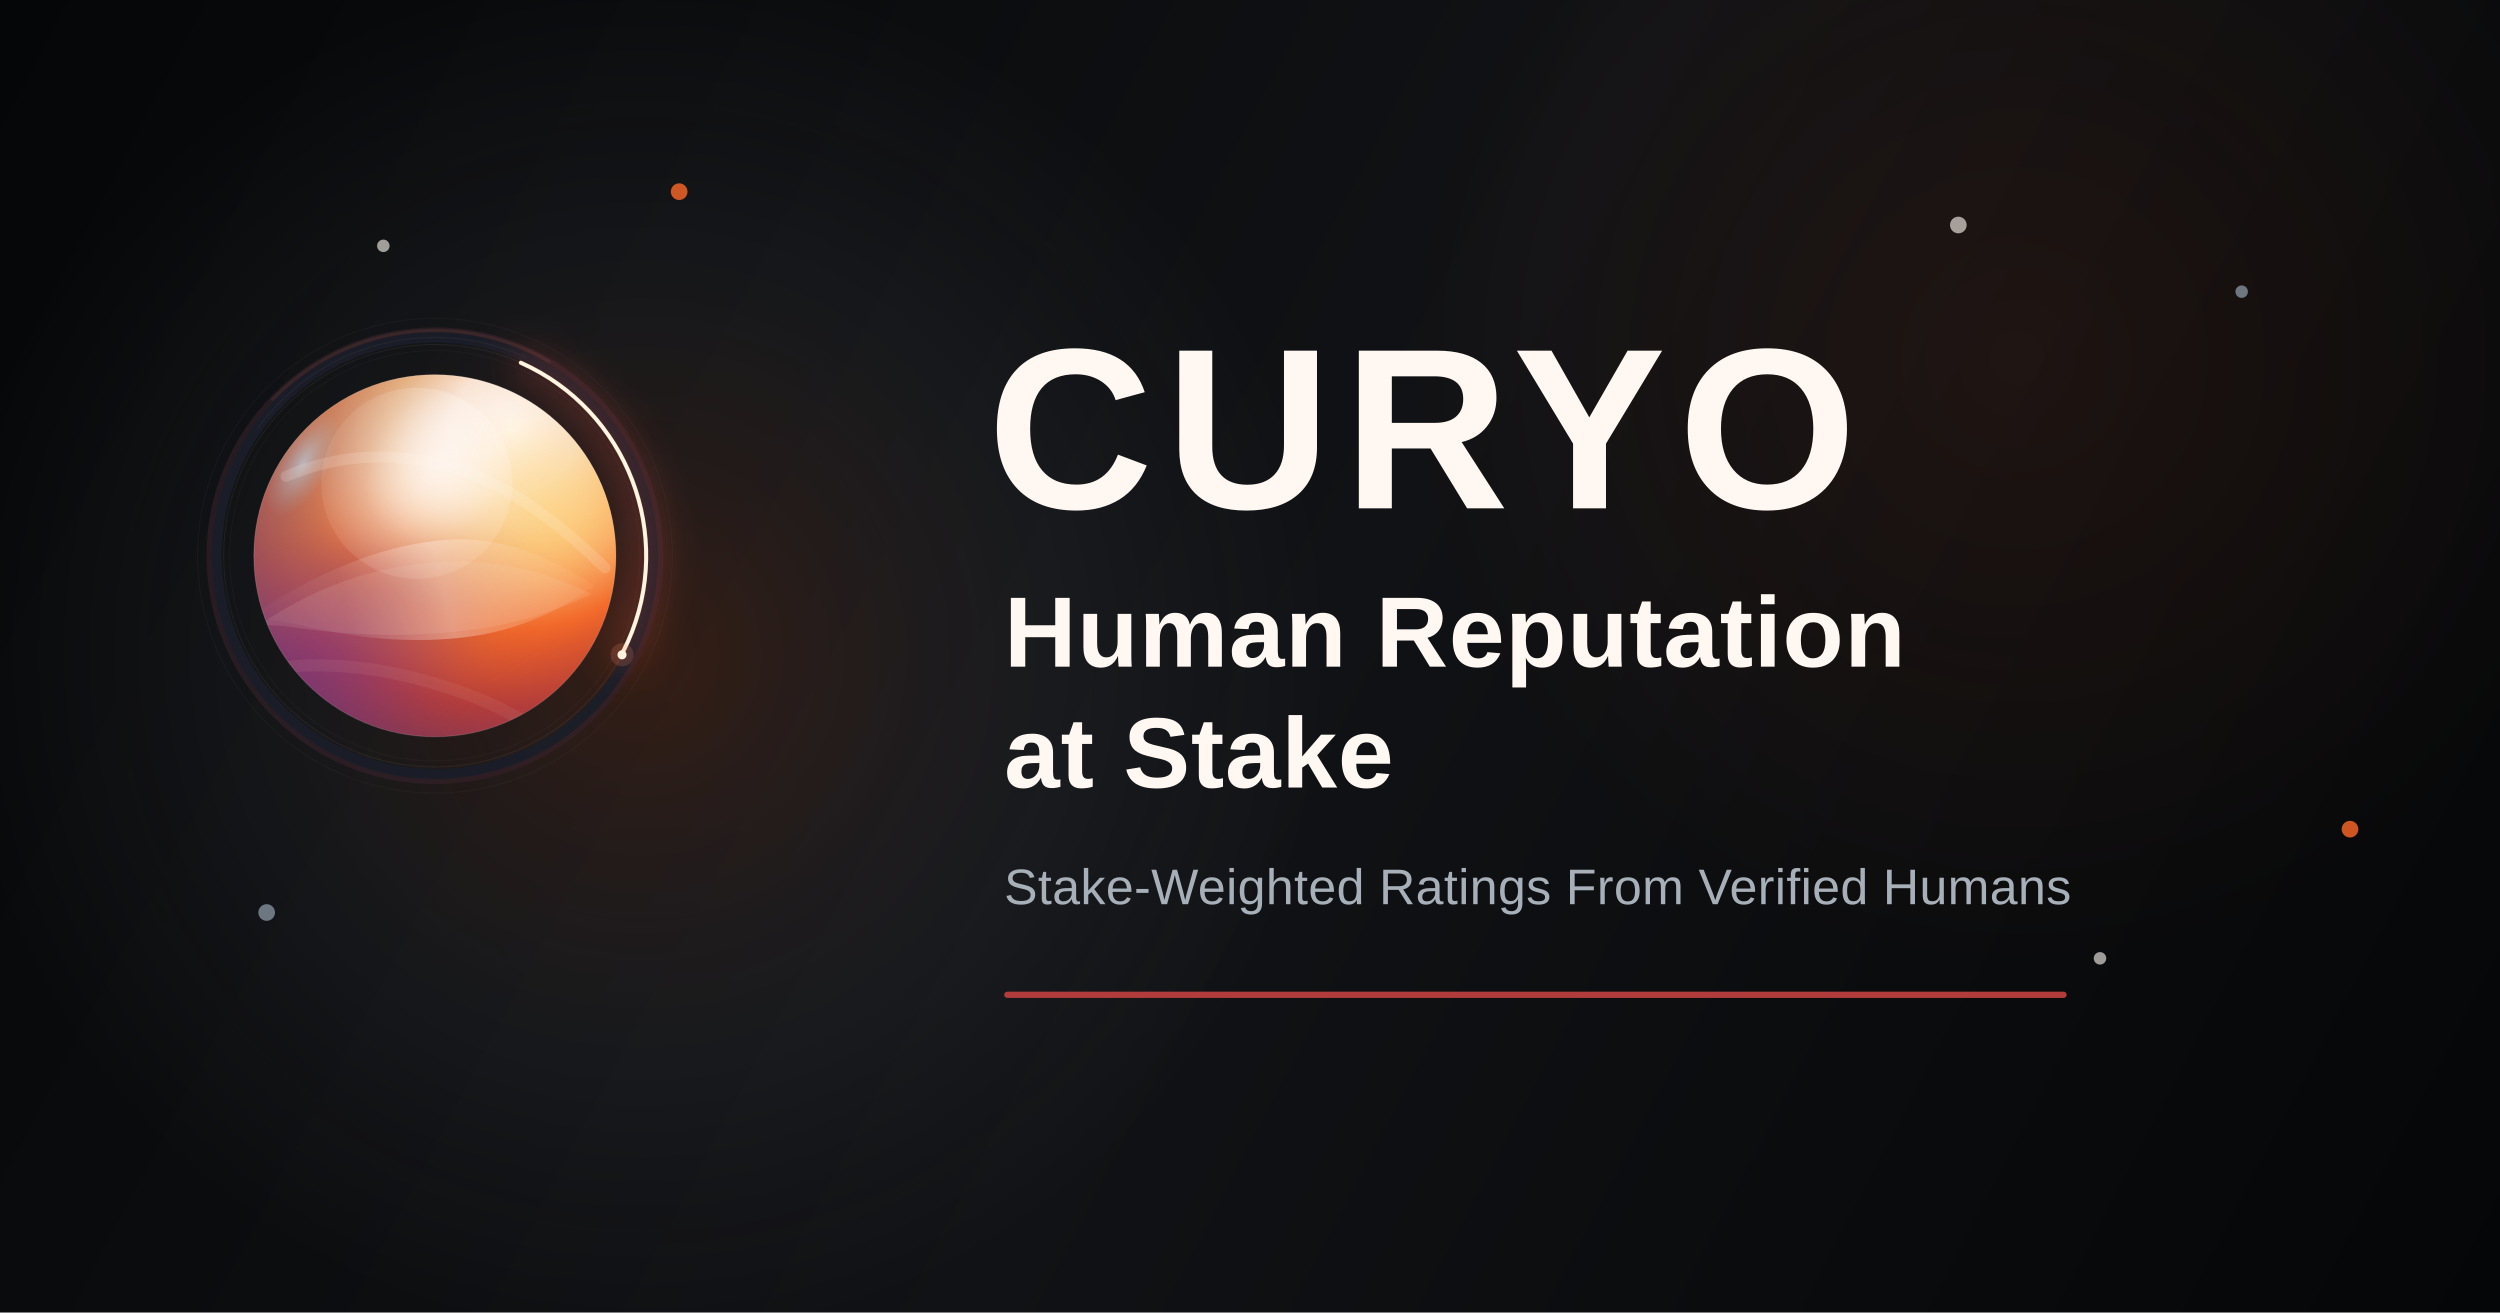
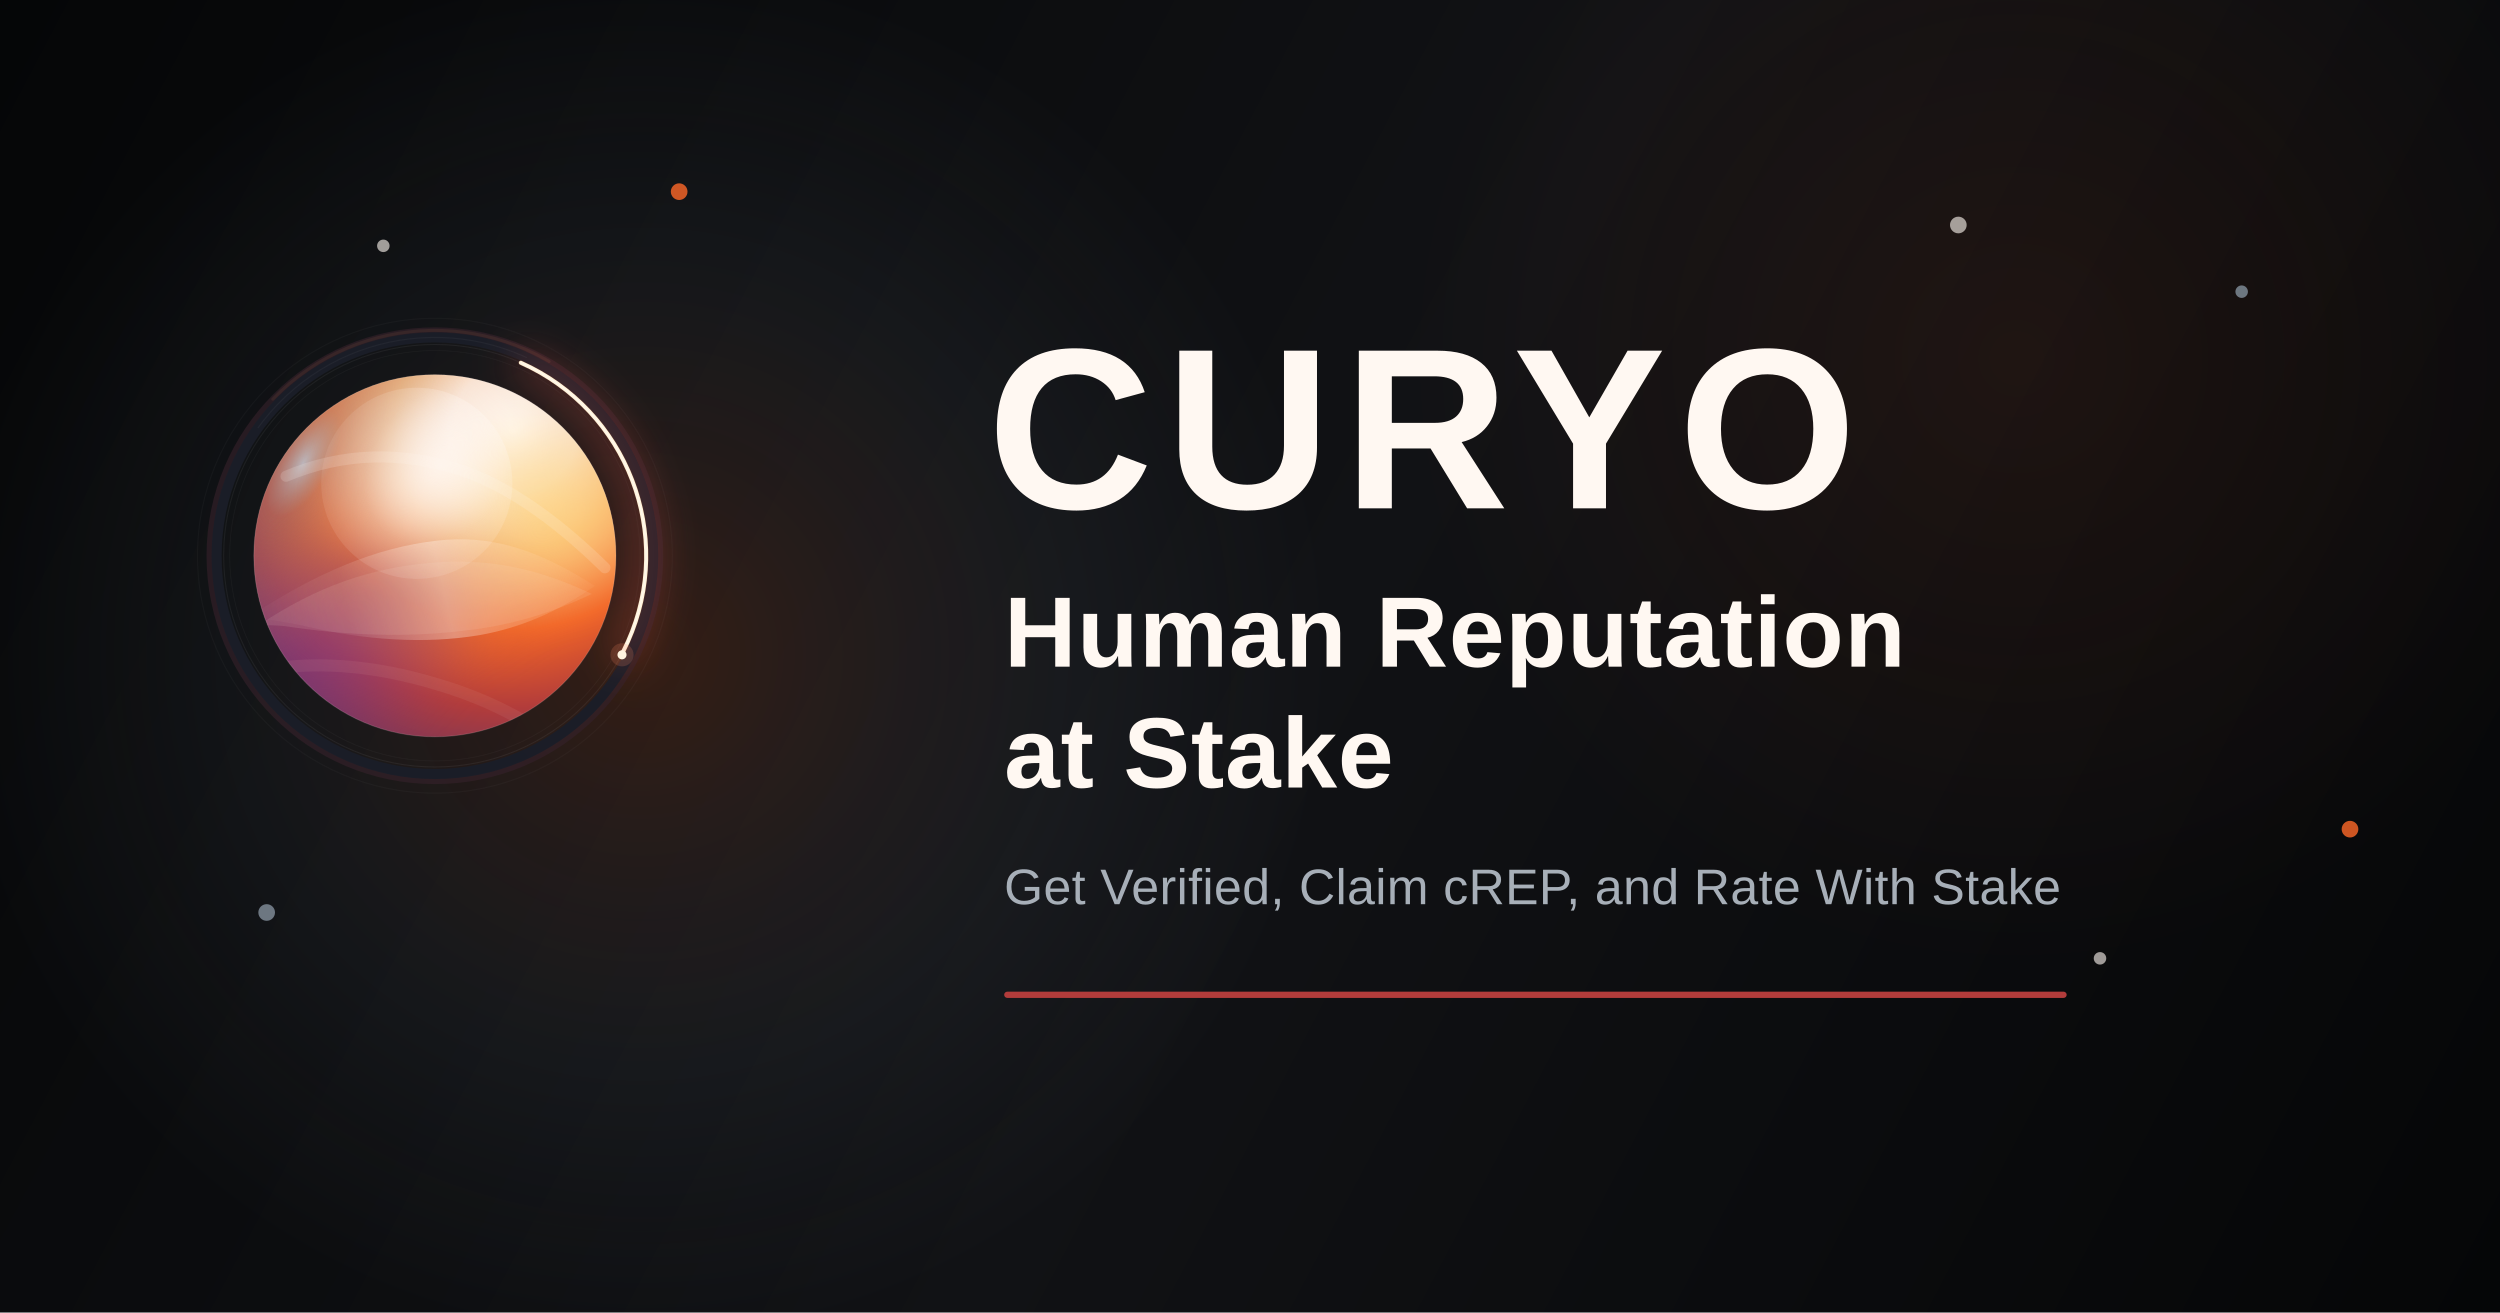
<svg xmlns="http://www.w3.org/2000/svg" viewBox="0 0 1200 630" width="1200" height="630" fill="none">
  <defs>
    <linearGradient id="card-bg" x1="0" y1="0" x2="1200" y2="630" gradientUnits="userSpaceOnUse">
      <stop offset="0%" stop-color="#050607" />
      <stop offset="52%" stop-color="#111215" />
      <stop offset="100%" stop-color="#050607" />
    </linearGradient>
    <radialGradient id="card-left-glow" cx="308" cy="314" r="332" gradientUnits="userSpaceOnUse">
      <stop offset="0%" stop-color="#F26426" stop-opacity="0.18" />
      <stop offset="60%" stop-color="#7E8996" stop-opacity="0.08" />
      <stop offset="100%" stop-color="#7E8996" stop-opacity="0" />
    </radialGradient>
    <radialGradient id="card-right-glow" cx="968" cy="172" r="294" gradientUnits="userSpaceOnUse">
      <stop offset="0%" stop-color="#F26426" stop-opacity="0.08" />
      <stop offset="100%" stop-color="#F26426" stop-opacity="0" />
    </radialGradient>
    <radialGradient id="orb-base" cx="0" cy="0" r="1" gradientUnits="userSpaceOnUse" gradientTransform="translate(856 450) rotate(136) scale(720 702)">
      <stop stop-color="#FFF8F2" />
      <stop offset="0.18" stop-color="#F8E1D0" />
      <stop offset="0.34" stop-color="#F7B070" />
      <stop offset="0.56" stop-color="#F26426" />
      <stop offset="0.78" stop-color="#B23C3B" />
      <stop offset="1" stop-color="#6A345F" />
    </radialGradient>
    <radialGradient id="orb-rim" cx="0" cy="0" r="1" gradientUnits="userSpaceOnUse" gradientTransform="translate(438 516) rotate(30) scale(240 540)">
      <stop stop-color="#AFC5D7" stop-opacity="0.82" />
      <stop offset="0.22" stop-color="#7E8996" stop-opacity="0.34" />
      <stop offset="1" stop-color="#7E8996" stop-opacity="0" />
    </radialGradient>
    <radialGradient id="soft-white" cx="0" cy="0" r="1" gradientUnits="userSpaceOnUse" gradientTransform="translate(710 520) rotate(128) scale(330 260)">
      <stop stop-color="#FFF8F3" stop-opacity="0.74" />
      <stop offset="0.52" stop-color="#FFF8F3" stop-opacity="0.2" />
      <stop offset="1" stop-color="#FFF8F3" stop-opacity="0" />
    </radialGradient>
    <radialGradient id="gold-bloom" cx="0" cy="0" r="1" gradientUnits="userSpaceOnUse" gradientTransform="translate(930 612) rotate(166) scale(270 220)">
      <stop stop-color="#FFD77E" stop-opacity="0.82" />
      <stop offset="1" stop-color="#FFD77E" stop-opacity="0" />
    </radialGradient>
    <radialGradient id="violet-pocket" cx="0" cy="0" r="1" gradientUnits="userSpaceOnUse" gradientTransform="translate(500 866) rotate(-26) scale(334 244)">
      <stop stop-color="#6B37A5" stop-opacity="0.54" />
      <stop offset="1" stop-color="#6B37A5" stop-opacity="0" />
    </radialGradient>
    <radialGradient id="ember-pocket" cx="0" cy="0" r="1" gradientUnits="userSpaceOnUse" gradientTransform="translate(620 760) rotate(8) scale(320 180)">
      <stop stop-color="#8C4A53" stop-opacity="0.36" />
      <stop offset="0.58" stop-color="#C46A4A" stop-opacity="0.22" />
      <stop offset="1" stop-color="#C46A4A" stop-opacity="0" />
    </radialGradient>
    <linearGradient id="fold-sheen" x1="290" y1="820" x2="1036" y2="650" gradientUnits="userSpaceOnUse">
      <stop stop-color="#FFF7F0" stop-opacity="0" />
      <stop offset="0.3" stop-color="#FFF7F0" stop-opacity="0.08" />
      <stop offset="0.56" stop-color="#FFF7F0" stop-opacity="0.34" />
      <stop offset="0.82" stop-color="#FFD7B2" stop-opacity="0.18" />
      <stop offset="1" stop-color="#FFD7B2" stop-opacity="0" />
    </linearGradient>
    <linearGradient id="flare-gradient" x1="860" y1="260" x2="1050" y2="736" gradientUnits="userSpaceOnUse">
      <stop stop-color="#F45C4D" />
      <stop offset="0.24" stop-color="#FF8A5D" />
      <stop offset="0.56" stop-color="#FFC37A" />
      <stop offset="0.82" stop-color="#FFE1A7" />
      <stop offset="1" stop-color="#FFF4DB" />
    </linearGradient>
    <linearGradient id="flare-core" x1="870" y1="280" x2="1036" y2="716" gradientUnits="userSpaceOnUse">
      <stop stop-color="#FF9E78" />
      <stop offset="0.48" stop-color="#FFF0CF" />
      <stop offset="1" stop-color="#FFF8ED" />
    </linearGradient>
    <filter id="blur-40" x="0" y="0" width="1400" height="1400" filterUnits="userSpaceOnUse" color-interpolation-filters="sRGB">
      <feGaussianBlur stdDeviation="40" />
    </filter>
    <clipPath id="orb-clip">
      <circle cx="700" cy="700" r="360" />
    </clipPath>
    <symbol id="banner-mark" viewBox="0 0 1400 1400">
      <circle cx="700" cy="700" r="472" stroke="#FFFFFF" stroke-opacity="0.03" stroke-width="2" />
      <circle cx="700" cy="700" r="448" stroke="#342129" stroke-opacity="0.66" stroke-width="12" />
      <circle cx="700" cy="700" r="434" stroke="#1A1E28" stroke-opacity="0.96" stroke-width="20" />
      <circle cx="700" cy="700" r="420" stroke="#FFFFFF" stroke-opacity="0.055" stroke-width="2" />
      <circle cx="700" cy="700" r="408" stroke="#FFFFFF" stroke-opacity="0.038" stroke-width="1.4" />
      <circle cx="700" cy="700" r="448" stroke="#F3A16E" stroke-opacity="0.08" stroke-width="6" stroke-linecap="round" stroke-dasharray="598 2218" transform="rotate(-136 700 700)" />
      <circle cx="700" cy="700" r="434" stroke="#FFFFFF" stroke-opacity="0.04" stroke-width="2.2" stroke-linecap="round" stroke-dasharray="536 2130" transform="rotate(-136 700 700)" />
      <g filter="url(#blur-40)">
        <circle cx="700" cy="700" r="420" stroke="#F45C4D" stroke-opacity="0.54" stroke-width="28" stroke-linecap="round" stroke-dasharray="688 1952" transform="rotate(-66 700 700)" />
      </g>
      <circle cx="700" cy="700" r="420" stroke="#6D352A" stroke-opacity="0.42" stroke-width="10" stroke-linecap="round" stroke-dasharray="688 1952" transform="rotate(-66 700 700)" />
      <circle cx="700" cy="700" r="420" stroke="url(#flare-gradient)" stroke-width="8" stroke-linecap="round" stroke-dasharray="688 1952" transform="rotate(-66 700 700)" />
      <circle cx="700" cy="700" r="420" stroke="url(#flare-core)" stroke-width="2.4" stroke-linecap="round" stroke-dasharray="688 1952" transform="rotate(-66 700 700)" />
      <circle cx="1072" cy="897" r="23" fill="#FF8D65" fill-opacity="0.18" />
      <circle cx="1072" cy="897" r="9" fill="#FFF3DF" />
      <circle cx="700" cy="700" r="360" fill="url(#orb-base)" />
      <circle cx="700" cy="700" r="360" fill="url(#orb-rim)" />
      <g clip-path="url(#orb-clip)">
        <g filter="url(#blur-40)">
          <ellipse cx="672" cy="538" rx="280" ry="184" fill="url(#soft-white)" />
          <ellipse cx="930" cy="640" rx="246" ry="214" fill="url(#gold-bloom)" />
          <ellipse cx="508" cy="904" rx="286" ry="218" fill="url(#violet-pocket)" />
          <ellipse cx="662" cy="774" rx="316" ry="176" fill="url(#ember-pocket)" />
        </g>
        <path d="M330 822C464 734 582 684 704 670C810 658 902 686 1018 760C944 812 868 844 788 858C680 876 560 868 442 840C404 832 368 826 330 822Z" fill="url(#fold-sheen)" />
        <path d="M350 838C466 760 574 724 694 714C808 704 906 726 1012 776C932 814 852 838 766 848C642 864 520 858 402 840C384 838 366 838 350 838Z" fill="#F5E3D2" fill-opacity="0.11" />
        <path d="M404 542C518 494 634 492 752 530C842 560 938 626 1038 724" stroke="#FFF7F1" stroke-opacity="0.16" stroke-width="22" stroke-linecap="round" />
        <path d="M344 930C456 908 574 916 706 956C820 990 910 1040 988 1110" stroke="#E2B2A0" stroke-opacity="0.1" stroke-width="24" stroke-linecap="round" />
        <circle cx="1118" cy="490" r="50" fill="#FFF9F2" fill-opacity="0.9" />
        <circle cx="664" cy="556" r="190" fill="url(#soft-white)" />
      </g>
      <circle cx="700" cy="700" r="360" fill="none" stroke="#FFF8F2" stroke-opacity="0.14" stroke-width="2" />
    </symbol>
  </defs>
  <rect width="1200" height="630" fill="url(#card-bg)" />
  <circle cx="308" cy="314" r="332" fill="url(#card-left-glow)" />
  <circle cx="968" cy="172" r="294" fill="url(#card-right-glow)" />
  <g opacity="0.84">
    <circle cx="940" cy="108" r="4" fill="#FFF8F2" fill-opacity="0.72" />
    <circle cx="1076" cy="140" r="3" fill="#7E8996" />
    <circle cx="1128" cy="398" r="4" fill="#F26426" />
    <circle cx="1008" cy="460" r="3" fill="#FFF8F2" fill-opacity="0.72" />
    <circle cx="184" cy="118" r="3" fill="#FFF8F2" fill-opacity="0.72" />
    <circle cx="326" cy="92" r="4" fill="#F26426" />
    <circle cx="128" cy="438" r="4" fill="#7E8996" />
  </g>
  <svg x="82" y="140" width="338" height="338" viewBox="140 140 1120 1120" overflow="visible">
    <use href="#banner-mark" />
  </svg>
  <text x="474" y="244" font-family="'Helvetica Neue', Arial, sans-serif" font-size="110" font-weight="700" fill="#FFF8F2" letter-spacing="6">
    CURYO
  </text>
  <text x="482" y="320" font-family="'Helvetica Neue', Arial, sans-serif" font-size="48" font-weight="700" fill="#FFF8F2" letter-spacing=".4">
    <tspan x="482" dy="0">Human Reputation</tspan>
    <tspan x="482" dy="58">at Stake</tspan>
  </text>
  <text x="482" y="434" font-family="'Helvetica Neue', Arial, sans-serif" font-size="24" font-weight="400" fill="#A7AFB8" letter-spacing=".2">
-     Stake-Weighted Ratings From Verified Humans
+     Get Verified, Claim cREP, and Rate With Stake
  </text>
  <rect x="482" y="476" width="510" height="3" rx="1.5" fill="#B23C3B" />
</svg>
